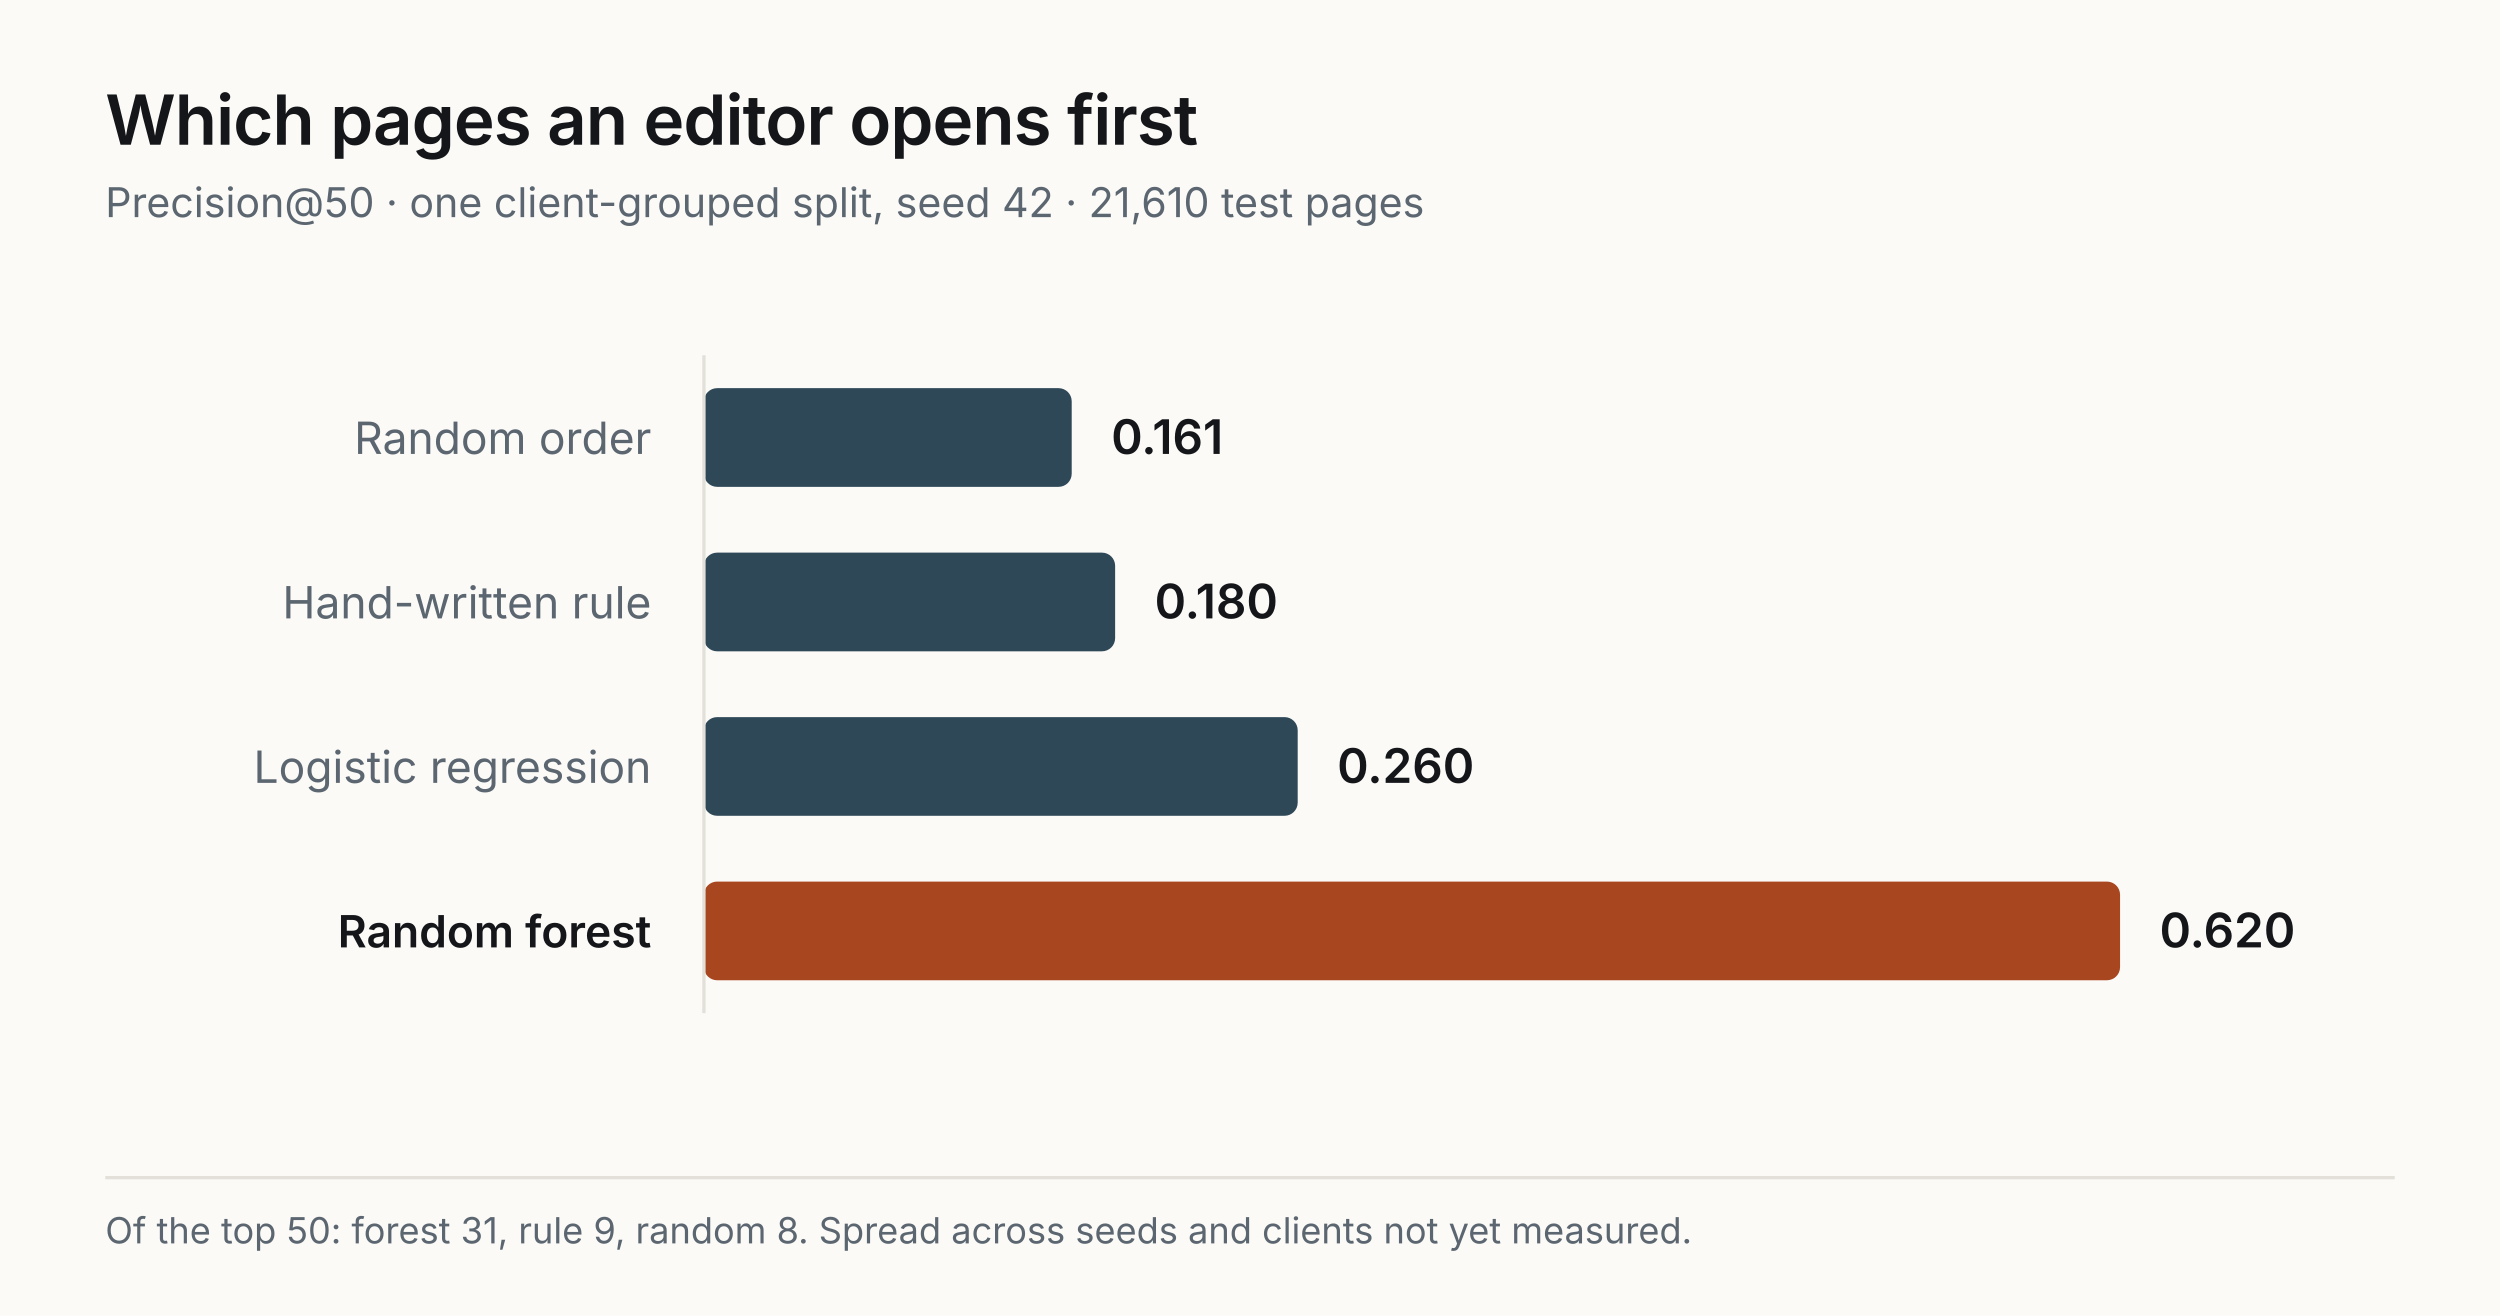
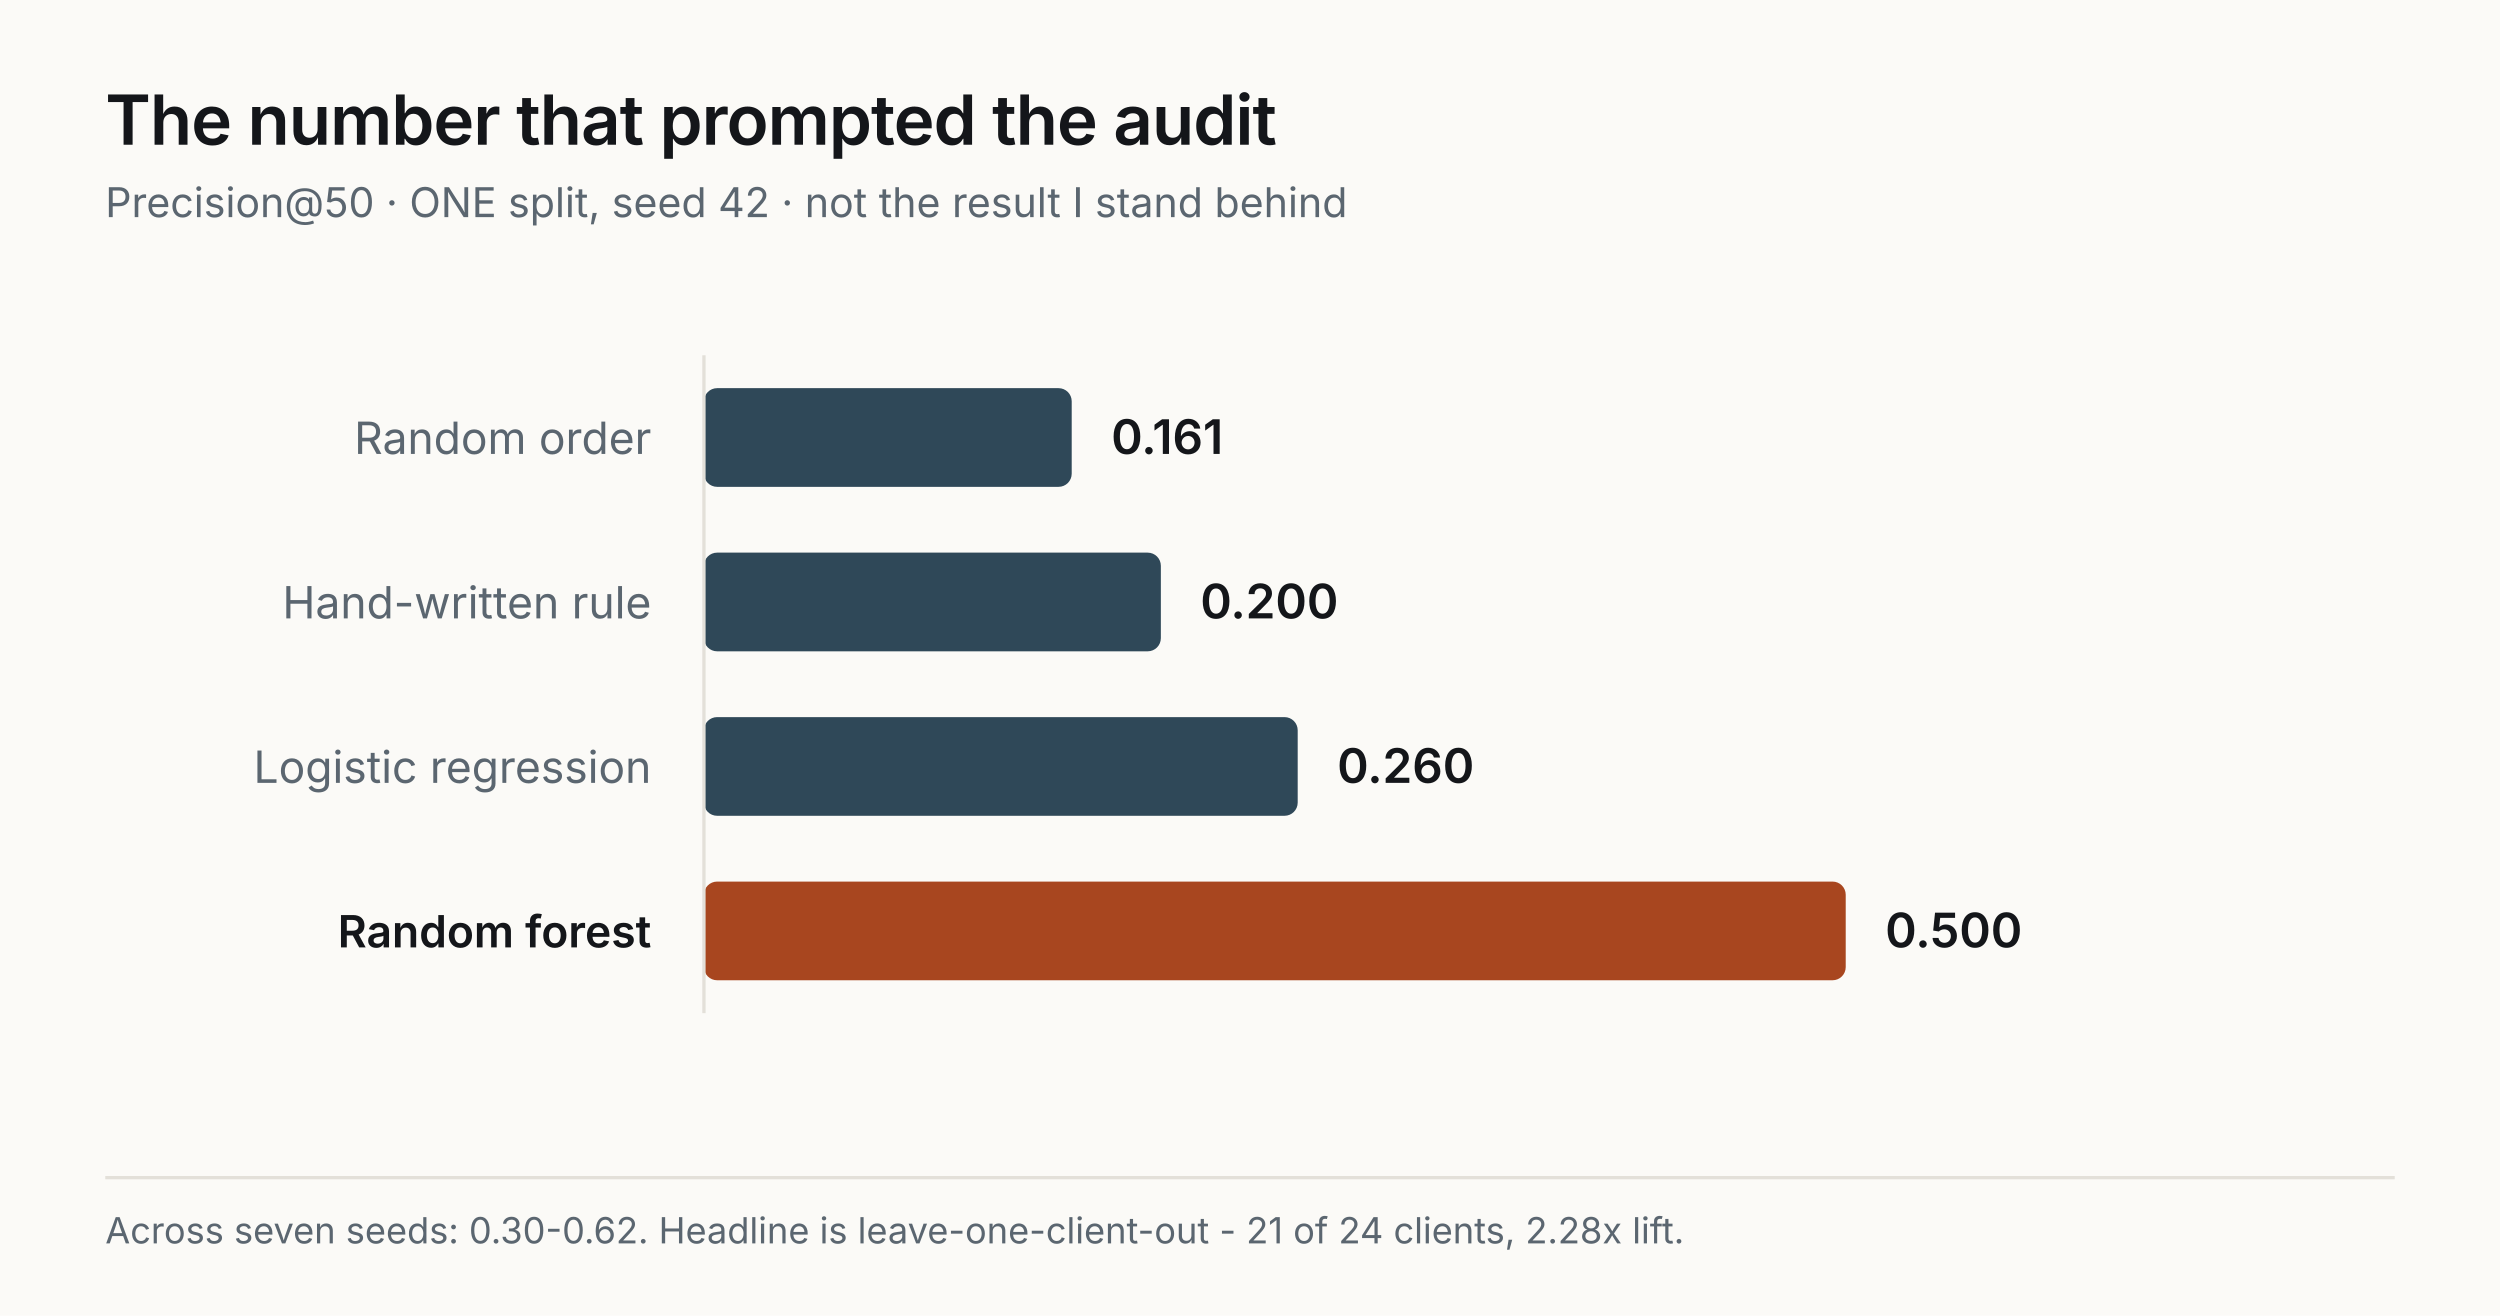
- <svg xmlns="http://www.w3.org/2000/svg" viewBox="0 0 760 400" width="760" height="400" role="img" aria-label="Precision at 50 by method. Random forest 0.620, logistic regression 0.260, hand-written rule 0.180, random order 0.161.">
+ <svg xmlns="http://www.w3.org/2000/svg" viewBox="0 0 760 400" width="760" height="400" role="img" aria-label="Precision at 50 on one split: random forest 0.500, logistic regression 0.260, hand-written rule 0.200, random order 0.161. Unstable across seeds.">
  <rect width="760" height="400" fill="#FBFAF7" />
-   <text x="32" y="44" font-family="'Space Grotesk','Inter',system-ui,-apple-system,'Segoe UI',sans-serif" font-size="21" font-weight="600" letter-spacing="-0.3" fill="#14161A">Which pages an editor opens first</text>
-   <text x="32" y="66" font-family="'Inter',system-ui,-apple-system,'Segoe UI',sans-serif" font-size="12.5" fill="#5B6670">Precision@50 · one client-grouped split, seed 42 · 21,610 test pages</text>
+   <text x="32" y="44" font-family="'Space Grotesk','Inter',system-ui,-apple-system,'Segoe UI',sans-serif" font-size="21" font-weight="600" letter-spacing="-0.3" fill="#14161A">The number that prompted the audit</text>
+   <text x="32" y="66" font-family="'Inter',system-ui,-apple-system,'Segoe UI',sans-serif" font-size="12.5" fill="#5B6670">Precision@50 · ONE split, seed 42 · not the result I stand behind</text>
  <text x="198" y="138.0" text-anchor="end" font-family="'Inter',system-ui,-apple-system,'Segoe UI',sans-serif" font-size="13.5" font-weight="400" fill="#5B6670">Random order</text>
  <rect x="214" y="118" width="111.8" height="30" rx="4" fill="#2F4858" />
  <text x="337.8" y="138.0" font-family="'Space Grotesk','Inter',system-ui,-apple-system,'Segoe UI',sans-serif" font-size="14.5" font-weight="600" fill="#14161A">0.161</text>
  <text x="198" y="188.0" text-anchor="end" font-family="'Inter',system-ui,-apple-system,'Segoe UI',sans-serif" font-size="13.5" font-weight="400" fill="#5B6670">Hand-written rule</text>
-   <rect x="214" y="168" width="125.0" height="30" rx="4" fill="#2F4858" />
-   <text x="351.0" y="188.0" font-family="'Space Grotesk','Inter',system-ui,-apple-system,'Segoe UI',sans-serif" font-size="14.5" font-weight="600" fill="#14161A">0.180</text>
+   <rect x="214" y="168" width="138.9" height="30" rx="4" fill="#2F4858" />
+   <text x="364.9" y="188.0" font-family="'Space Grotesk','Inter',system-ui,-apple-system,'Segoe UI',sans-serif" font-size="14.5" font-weight="600" fill="#14161A">0.200</text>
  <text x="198" y="238.0" text-anchor="end" font-family="'Inter',system-ui,-apple-system,'Segoe UI',sans-serif" font-size="13.5" font-weight="400" fill="#5B6670">Logistic regression</text>
  <rect x="214" y="218" width="180.5" height="30" rx="4" fill="#2F4858" />
  <text x="406.5" y="238.0" font-family="'Space Grotesk','Inter',system-ui,-apple-system,'Segoe UI',sans-serif" font-size="14.5" font-weight="600" fill="#14161A">0.260</text>
  <text x="198" y="288.0" text-anchor="end" font-family="'Inter',system-ui,-apple-system,'Segoe UI',sans-serif" font-size="13.5" font-weight="600" fill="#14161A">Random forest</text>
-   <rect x="214" y="268" width="430.5" height="30" rx="4" fill="#A8461F" />
-   <text x="656.5" y="288.0" font-family="'Space Grotesk','Inter',system-ui,-apple-system,'Segoe UI',sans-serif" font-size="14.5" font-weight="600" fill="#14161A">0.620</text>
+   <rect x="214" y="268" width="347.1" height="30" rx="4" fill="#A8461F" />
+   <text x="573.1" y="288.0" font-family="'Space Grotesk','Inter',system-ui,-apple-system,'Segoe UI',sans-serif" font-size="14.5" font-weight="600" fill="#14161A">0.500</text>
  <line x1="214" y1="108" x2="214" y2="308" stroke="#E3E0D9" stroke-width="1" />
  <line x1="32" y1="358" x2="728" y2="358" stroke="#E3E0D9" stroke-width="1" />
-   <text x="32" y="378" font-family="'Inter',system-ui,-apple-system,'Segoe UI',sans-serif" font-size="11" fill="#5B6670">Of the top 50: forest 31, rule 9, random 8. Spread across seeds and clients not yet measured.</text>
+   <text x="32" y="378" font-family="'Inter',system-ui,-apple-system,'Segoe UI',sans-serif" font-size="11" fill="#5B6670">Across seven seeds: 0.30-0.62. Headline is leave-one-client-out - 21 of 24 clients, 2.28x lift.</text>
</svg>
